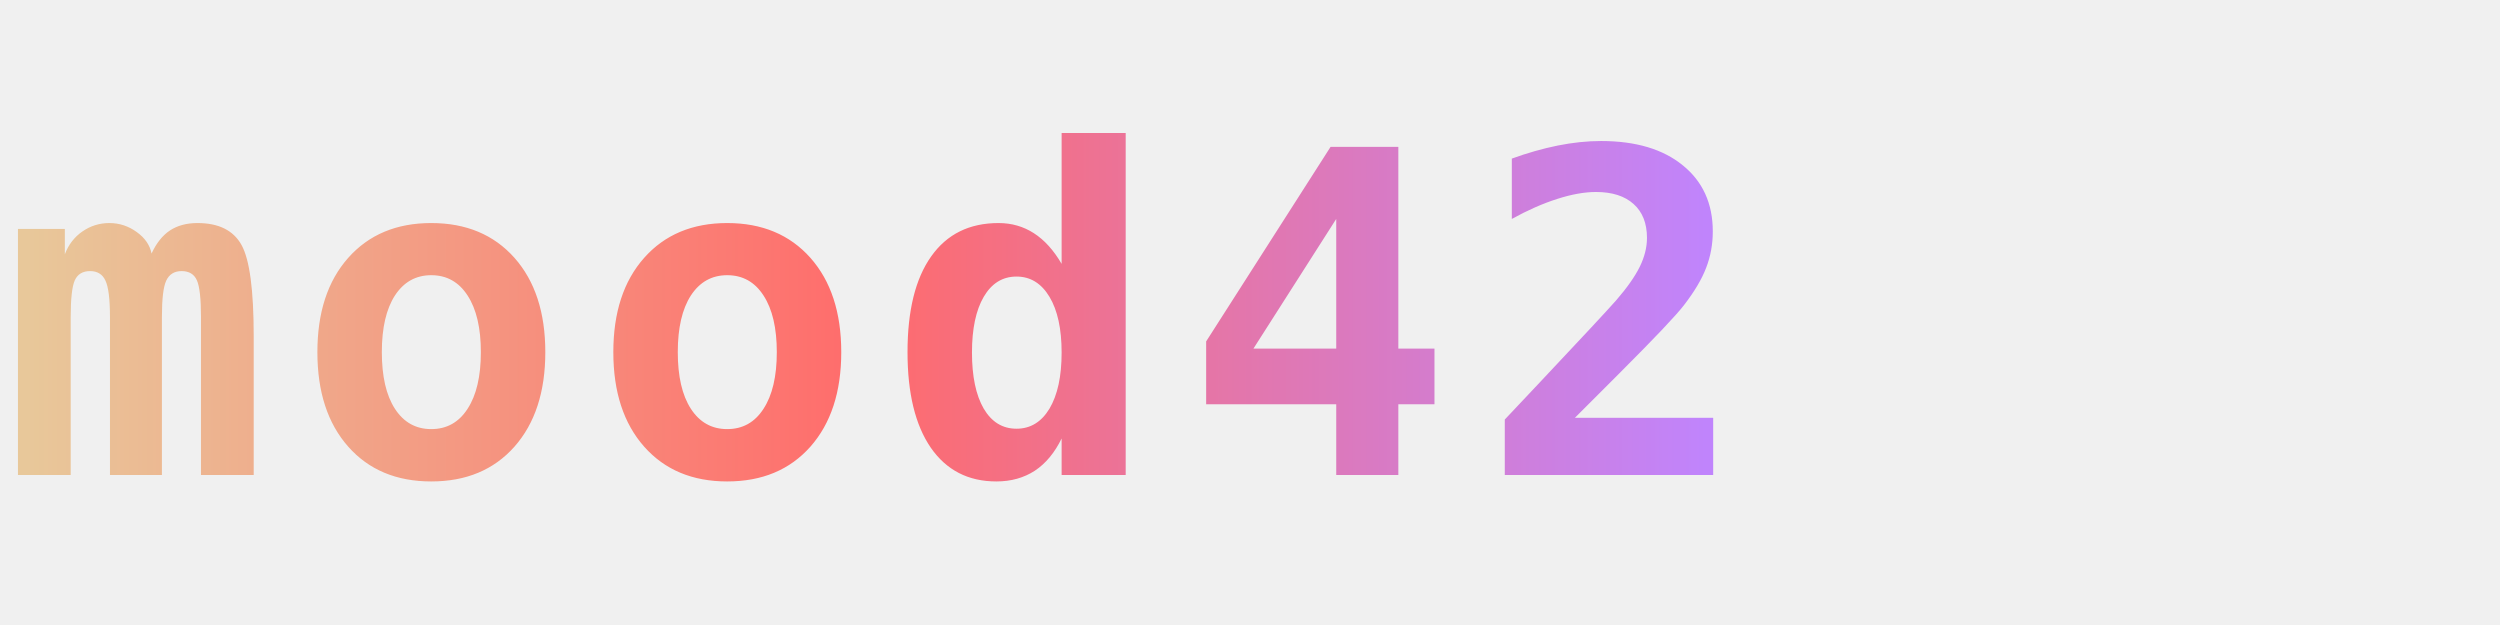
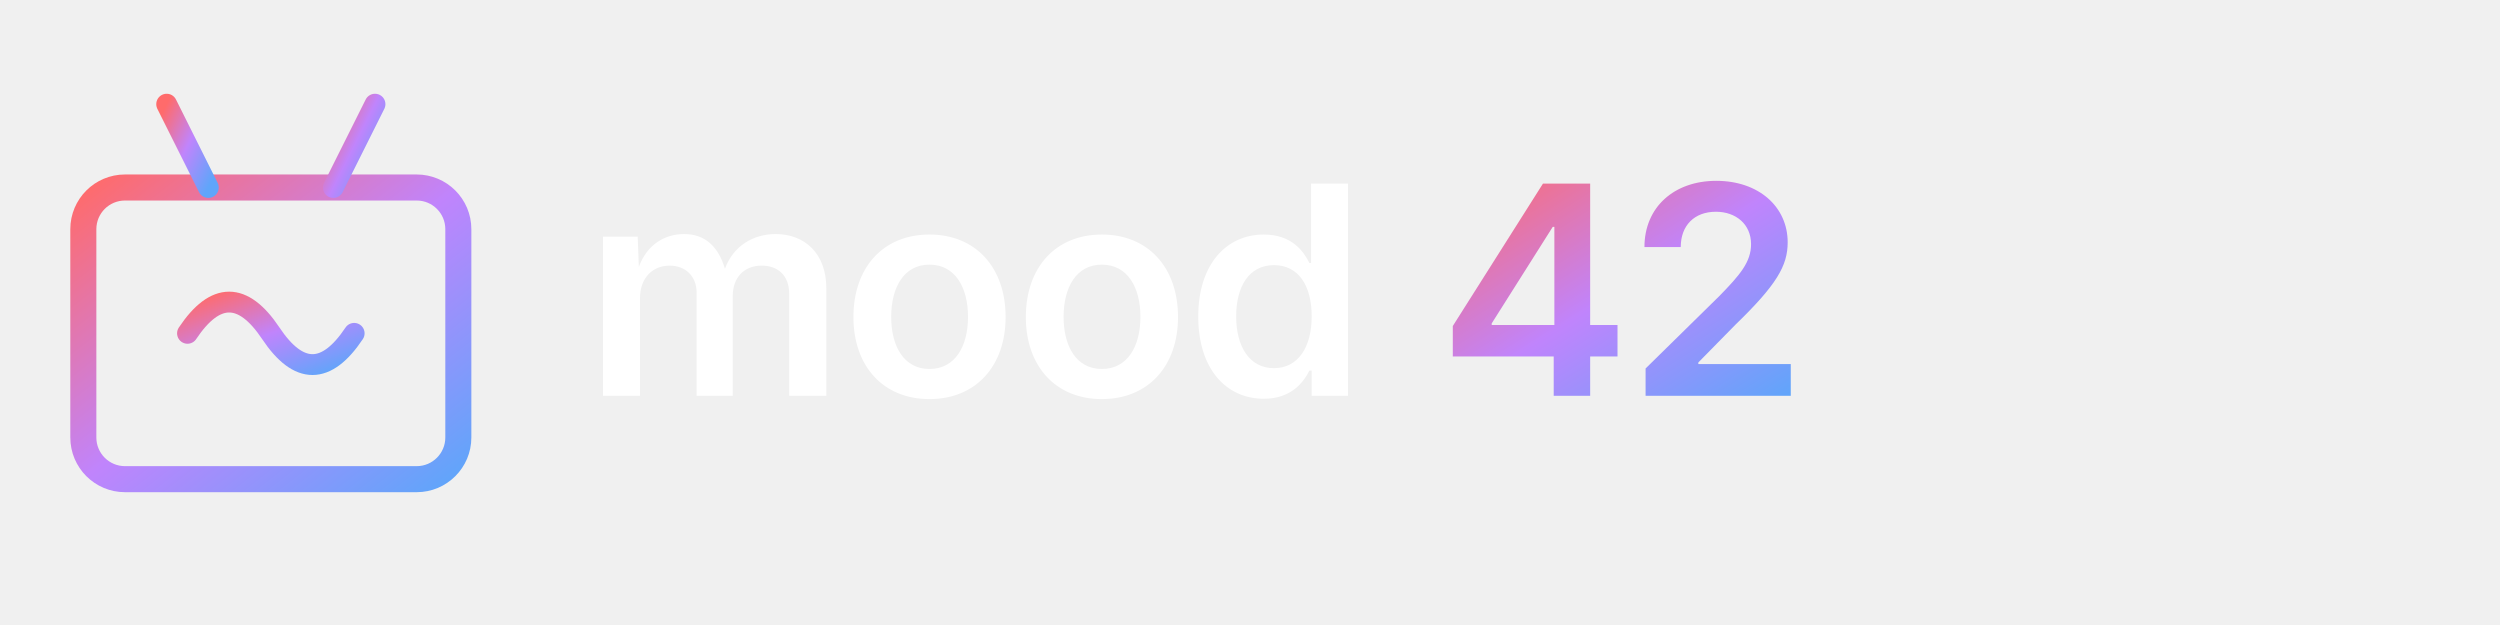
- <svg xmlns="http://www.w3.org/2000/svg" viewBox="0 0 200 50">
+ <svg xmlns="http://www.w3.org/2000/svg" viewBox="0 0 240 60">
  <defs>
-     <linearGradient id="logoGrad" x1="0%" y1="0%" x2="100%" y2="0%">
-       <stop offset="0%" style="stop-color:#e8c89a" />
-       <stop offset="50%" style="stop-color:#ff6b6b" />
-       <stop offset="100%" style="stop-color:#c084fc" />
+     <linearGradient id="grad" x1="0%" y1="0%" x2="100%" y2="100%">
+       <stop offset="0%" style="stop-color:#ff6b6b" />
+       <stop offset="50%" style="stop-color:#c084fc" />
+       <stop offset="100%" style="stop-color:#60a5fa" />
    </linearGradient>
  </defs>
-   <text x="0" y="38" font-family="monospace" font-size="36" font-weight="bold" fill="url(#logoGrad)" letter-spacing="2">mood42</text>
+   <g transform="translate(8, 10)">
+     <rect x="0" y="8" width="36" height="28" rx="4" ry="4" fill="none" stroke="url(#grad)" stroke-width="2.5" />
+     <path d="M10 22 Q14 16, 18 22 Q22 28, 26 22" fill="none" stroke="url(#grad)" stroke-width="2" stroke-linecap="round" />
+     <line x1="12" y1="8" x2="8" y2="0" stroke="url(#grad)" stroke-width="2" stroke-linecap="round" />
+     <line x1="24" y1="8" x2="28" y2="0" stroke="url(#grad)" stroke-width="2" stroke-linecap="round" />
+   </g>
+   <text x="56" y="38" font-family="system-ui, -apple-system, sans-serif" font-size="28" font-weight="600" fill="#ffffff" letter-spacing="-0.5">mood</text>
+   <text x="138" y="38" font-family="system-ui, -apple-system, sans-serif" font-size="28" font-weight="600" fill="url(#grad)" letter-spacing="-0.5">42</text>
</svg>
